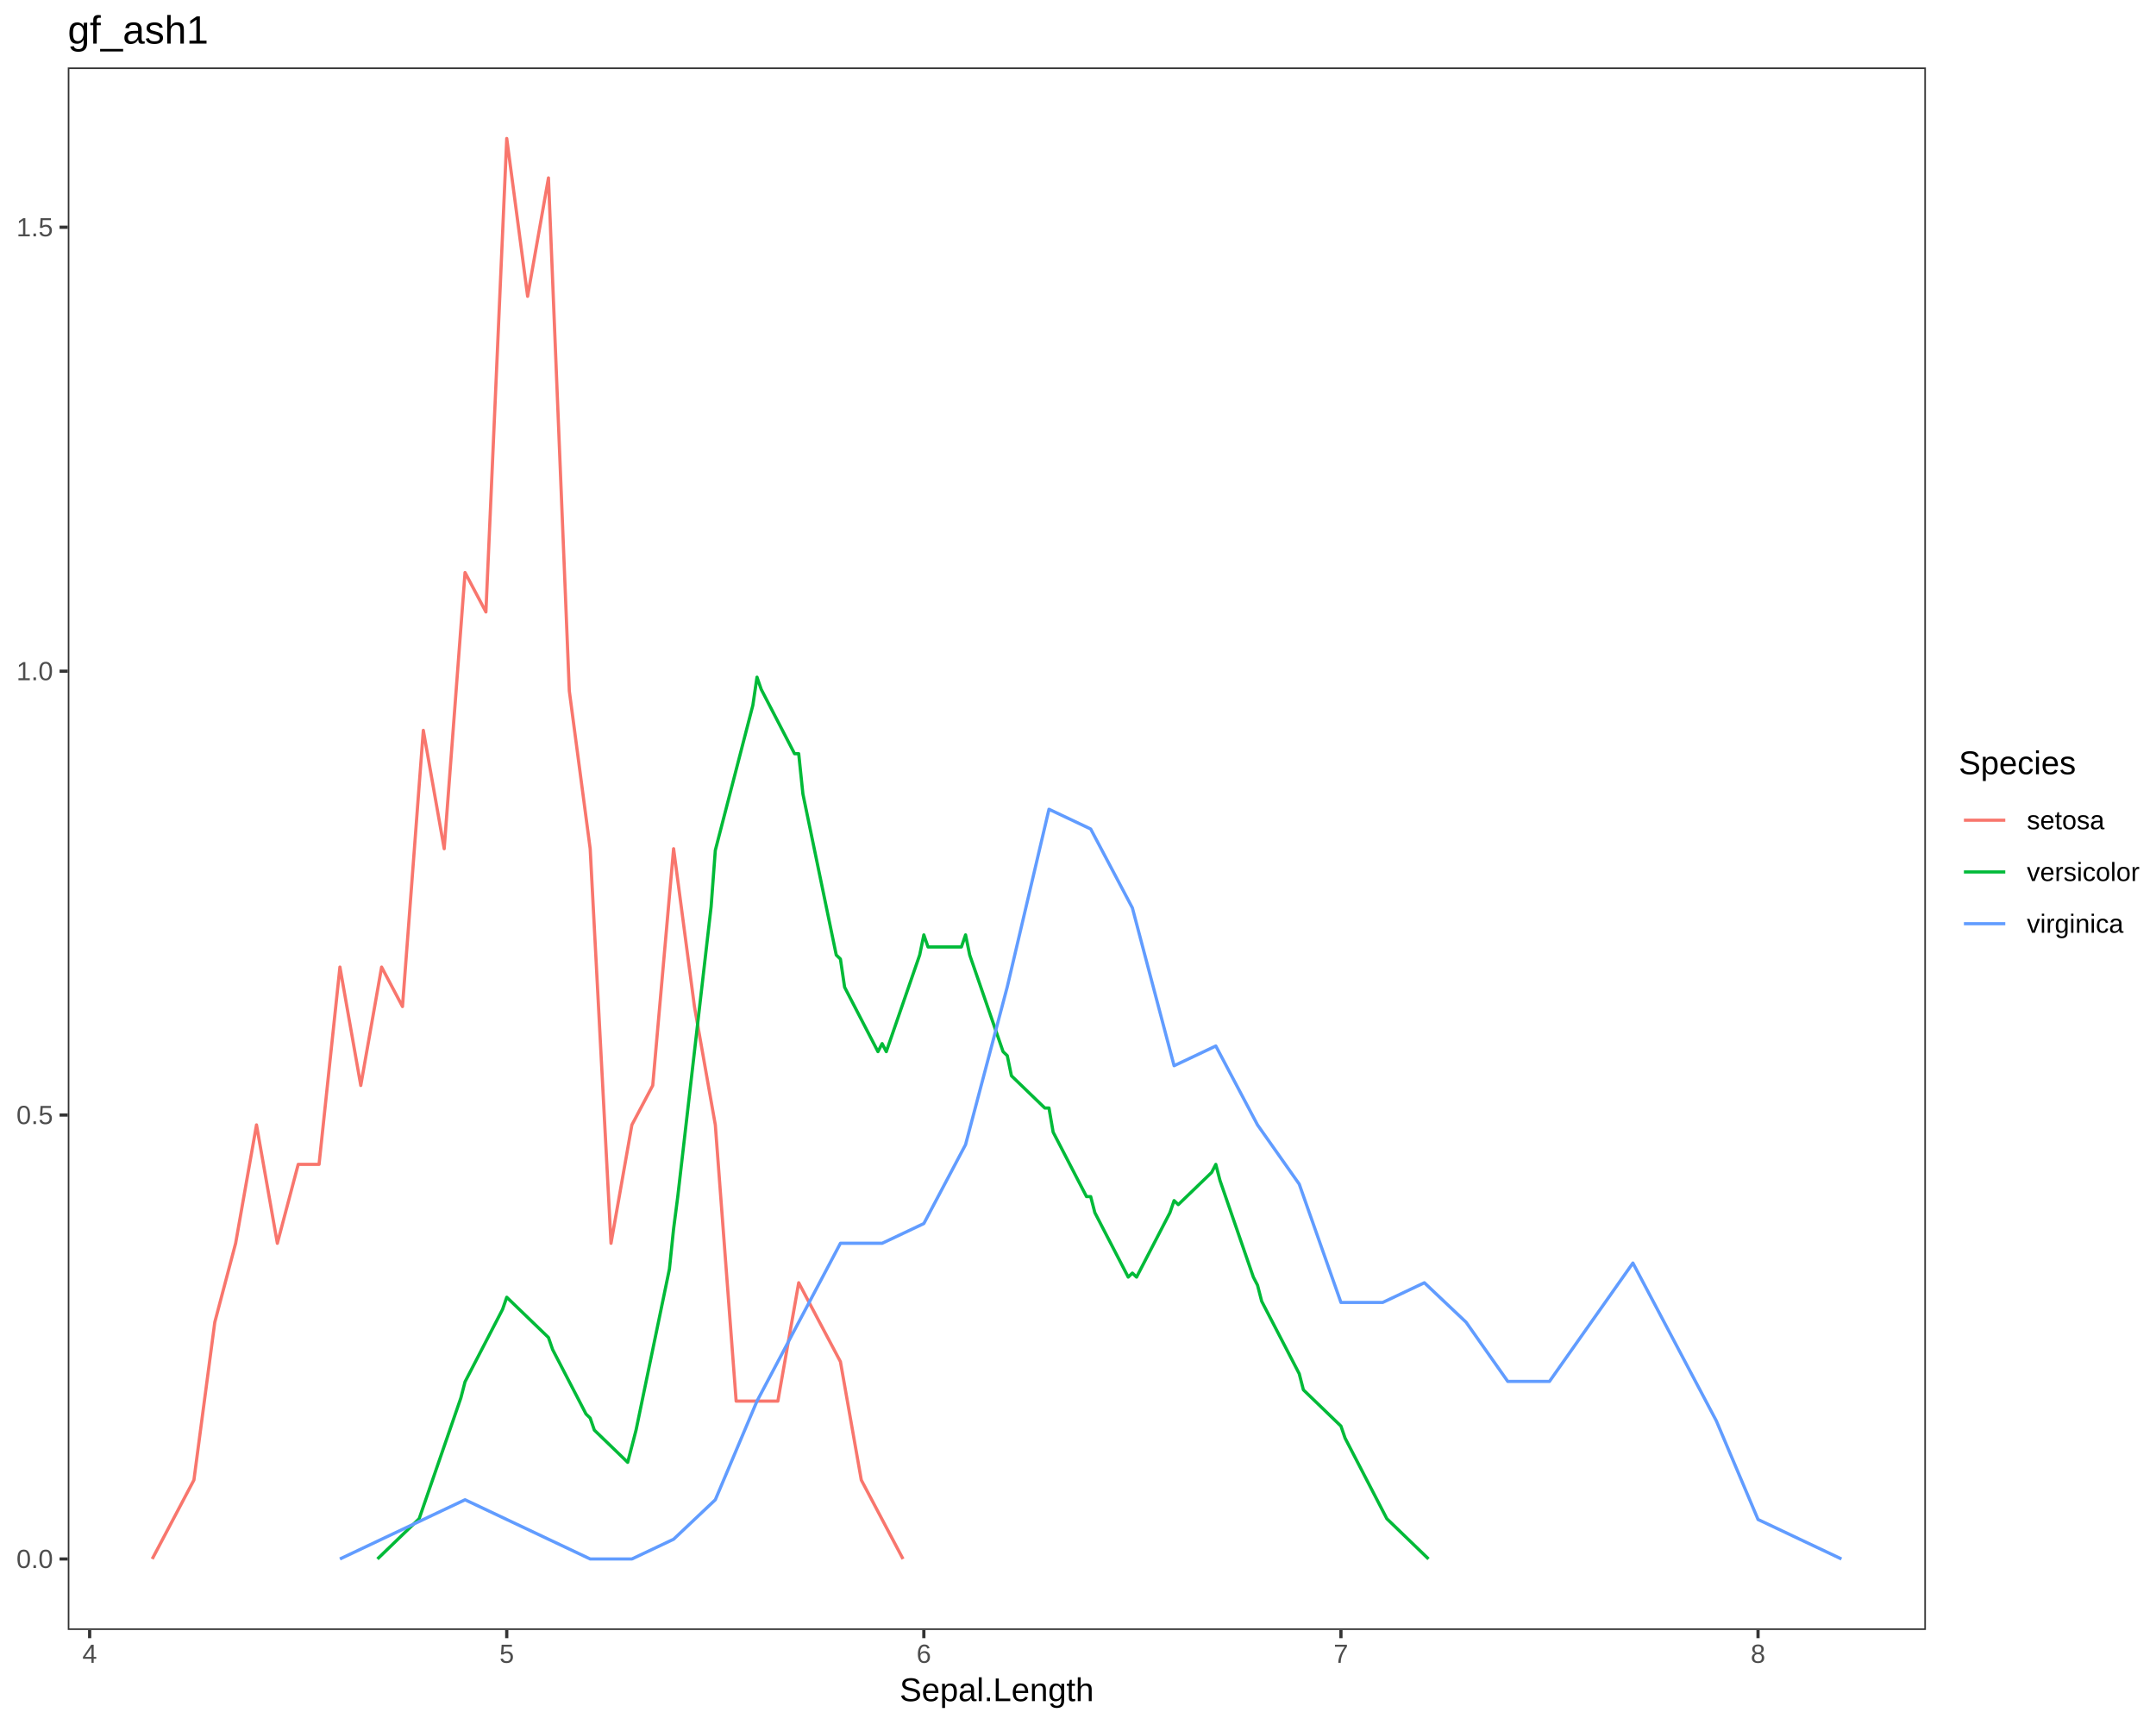
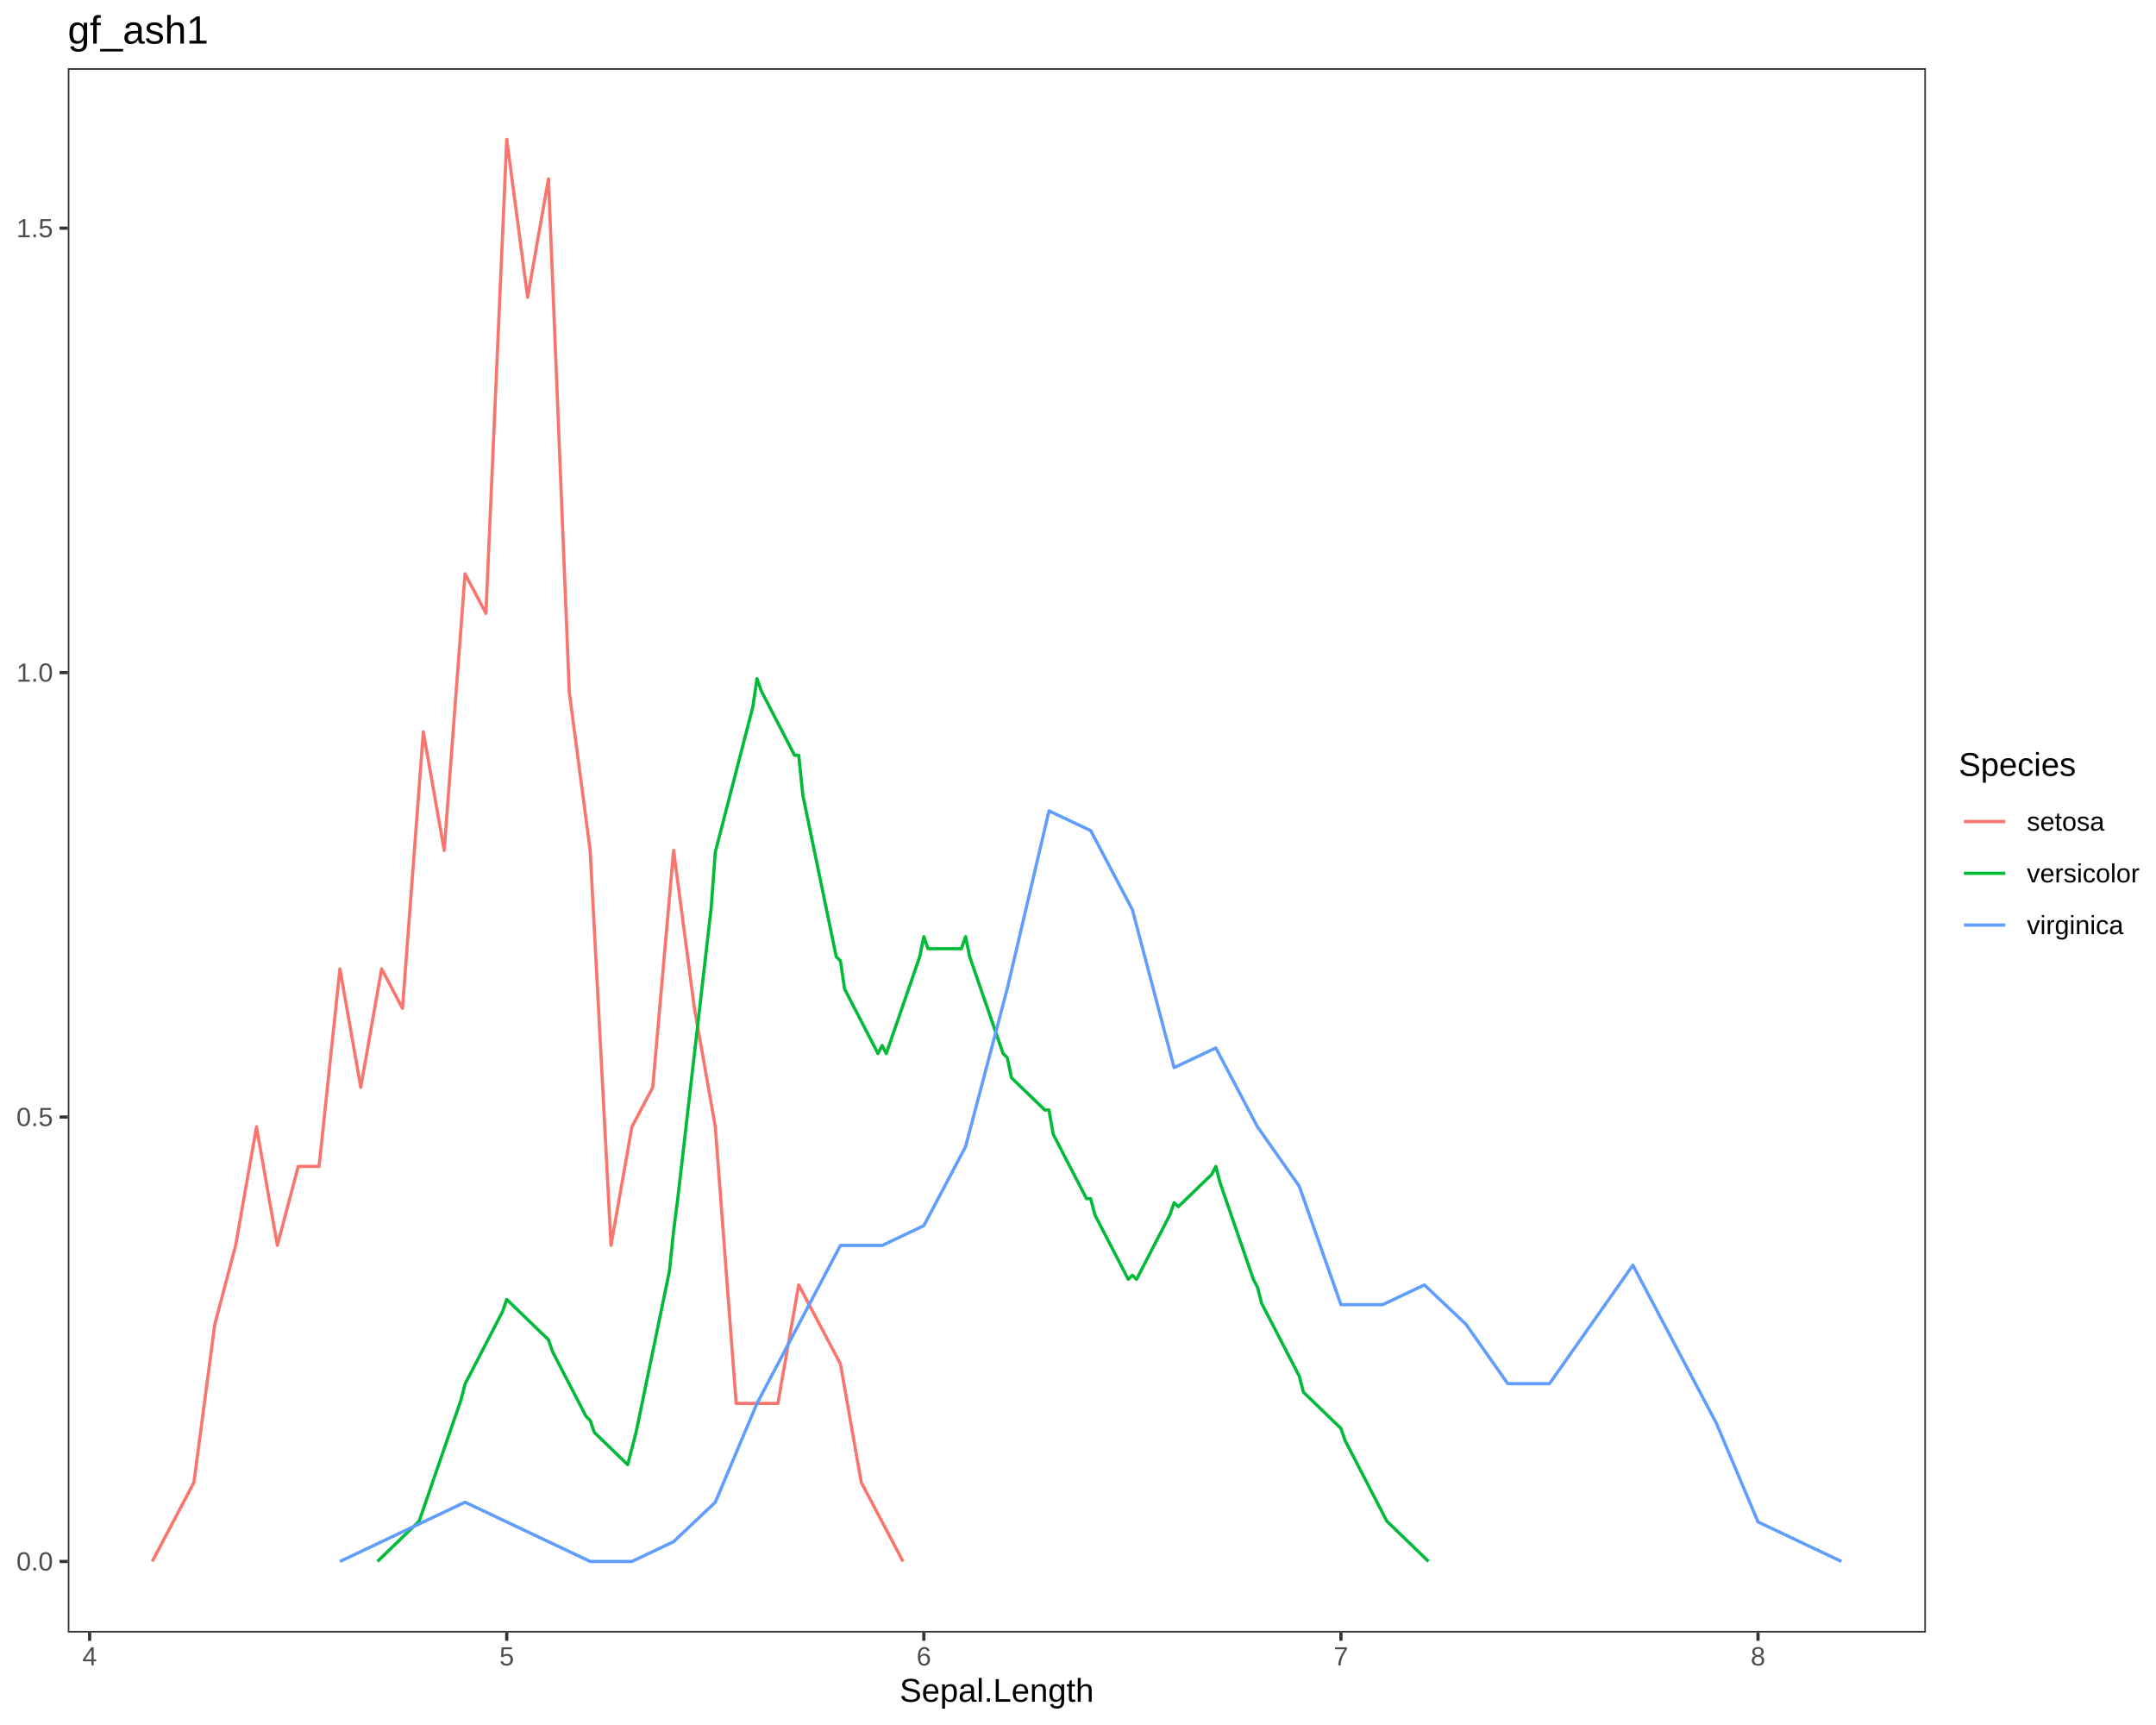
<svg xmlns="http://www.w3.org/2000/svg" viewBox="0 0 720.00 576.00">
  <defs>
    <style type="text/css">
    line, polyline, polygon, path, rect, circle {
      fill: none;
      stroke: #000000;
      stroke-linecap: round;
      stroke-linejoin: round;
      stroke-miterlimit: 10.00;
    }
  </style>
  </defs>
  <rect width="100%" height="100%" style="stroke: none; fill: #FFFFFF;" />
  <rect x="0.00" y="0.00" width="720.00" height="576.00" style="stroke-width: 1.07; stroke: #FFFFFF; fill: #FFFFFF;" />
  <defs>
-     <clipPath id="cpMjIuNjN8NjQzLjE2fDU0NC4yN3wyMi41Mg==">
-       <rect x="22.63" y="22.52" width="620.53" height="521.75" />
+     <clipPath id="cpMjIuNjN8NjQzLjE2fDU0NS4xM3wyMi43Nw==">
+       <rect x="22.63" y="22.77" width="620.53" height="522.36" />
    </clipPath>
  </defs>
-   <rect x="22.63" y="22.52" width="620.53" height="521.75" style="stroke-width: 1.07; stroke: none; fill: #FFFFFF;" clip-path="url(#cpMjIuNjN8NjQzLjE2fDU0NC4yN3wyMi41Mg==)" />
-   <polyline points="50.84,520.56 64.76,494.20 71.73,441.50 78.69,415.15 85.66,375.62 92.62,415.15 92.62,415.15 99.59,388.80 106.55,388.80 106.55,388.80 113.52,322.92 120.48,362.45 120.48,362.45 127.44,322.92 134.41,336.10 141.37,243.87 148.34,283.40 148.34,283.40 155.30,191.17 162.27,204.34 162.27,204.34 169.23,46.24 176.20,98.94 176.20,98.94 183.16,59.41 190.12,230.69 190.12,230.69 197.09,283.40 204.05,415.15 211.02,375.62 217.98,362.45 217.98,362.45 224.95,283.40 231.91,336.10 238.88,375.62 245.84,467.85 245.84,467.85 259.77,467.85 259.77,467.85 266.73,428.33 280.66,454.68 287.63,494.20 301.56,520.56 " style="stroke-width: 1.07; stroke: #F8766D; stroke-linecap: butt;" clip-path="url(#cpMjIuNjN8NjQzLjE2fDU0NC4yN3wyMi41Mg==)" />
-   <polyline points="126.05,520.56 139.98,507.11 153.91,466.78 155.30,461.40 167.84,437.20 169.23,433.17 183.16,446.61 184.55,450.64 195.70,472.16 197.09,473.50 198.48,477.53 209.62,488.29 212.41,477.53 223.55,423.76 224.95,410.31 226.34,399.56 237.48,302.76 238.88,283.93 251.41,235.53 252.80,226.12 254.20,230.16 265.34,251.67 266.73,251.67 268.13,265.11 279.27,318.89 280.66,320.23 282.06,329.64 293.20,351.16 294.59,348.47 295.98,351.16 307.13,318.89 308.52,312.17 309.91,316.20 321.06,316.20 322.45,312.17 323.84,318.89 334.98,351.16 336.38,352.50 337.77,359.22 348.91,369.98 350.31,369.98 351.70,378.04 362.84,399.56 364.24,399.56 365.63,404.93 376.77,426.44 378.16,425.10 379.56,426.44 390.70,404.93 392.09,400.90 393.49,402.24 404.63,391.49 406.02,388.80 407.42,394.18 418.56,426.44 419.95,429.13 421.34,434.51 433.88,458.71 435.27,464.09 447.81,476.19 449.20,480.22 463.13,507.11 477.06,520.56 " style="stroke-width: 1.07; stroke: #00BA38; stroke-linecap: butt;" clip-path="url(#cpMjIuNjN8NjQzLjE2fDU0NC4yN3wyMi41Mg==)" />
-   <polyline points="113.52,520.56 155.30,500.79 197.09,520.56 211.02,520.56 224.95,513.97 238.88,500.79 252.80,467.85 252.80,467.85 266.73,441.50 280.66,415.15 294.59,415.15 294.59,415.15 308.52,408.56 322.45,382.21 322.45,382.21 336.38,329.51 350.31,270.22 364.24,276.81 364.24,276.81 378.16,303.16 392.09,355.86 392.09,355.86 406.02,349.27 419.95,375.62 433.88,395.39 447.81,434.91 461.74,434.91 461.74,434.91 475.67,428.33 489.60,441.50 503.52,461.27 503.52,461.27 517.45,461.27 531.38,441.50 531.38,441.50 545.31,421.74 573.17,474.44 573.17,474.44 587.10,507.38 614.96,520.56 " style="stroke-width: 1.07; stroke: #619CFF; stroke-linecap: butt;" clip-path="url(#cpMjIuNjN8NjQzLjE2fDU0NC4yN3wyMi41Mg==)" />
-   <rect x="22.63" y="22.52" width="620.53" height="521.75" style="stroke-width: 1.07; stroke: #333333;" clip-path="url(#cpMjIuNjN8NjQzLjE2fDU0NC4yN3wyMi41Mg==)" />
+   <rect x="22.63" y="22.77" width="620.53" height="522.36" style="stroke-width: 1.07; stroke: none; fill: #FFFFFF;" clip-path="url(#cpMjIuNjN8NjQzLjE2fDU0NS4xM3wyMi43Nw==)" />
+   <polyline points="50.84,521.39 64.76,495.01 71.73,442.24 78.69,415.86 85.66,376.29 92.62,415.86 92.62,415.86 99.59,389.48 106.55,389.48 106.55,389.48 113.52,323.52 120.48,363.10 120.48,363.10 127.44,323.52 134.41,336.71 141.37,244.38 148.34,283.95 148.34,283.95 155.30,191.61 162.27,204.81 162.27,204.81 169.23,46.52 176.20,99.28 176.20,99.28 183.16,59.71 190.12,231.19 190.12,231.19 197.09,283.95 204.05,415.86 211.02,376.29 217.98,363.10 217.98,363.10 224.95,283.95 231.91,336.71 238.88,376.29 245.84,468.62 245.84,468.62 259.77,468.62 259.77,468.62 266.73,429.05 280.66,455.43 287.63,495.01 301.56,521.39 " style="stroke-width: 1.07; stroke: #F8766D; stroke-linecap: butt;" clip-path="url(#cpMjIuNjN8NjQzLjE2fDU0NS4xM3wyMi43Nw==)" />
+   <polyline points="126.05,521.39 139.98,507.93 153.91,467.55 155.30,462.16 167.84,437.93 169.23,433.90 183.16,447.36 184.55,451.39 195.70,472.93 197.09,474.28 198.48,478.31 209.62,489.08 212.41,478.31 223.55,424.47 224.95,411.01 226.34,400.25 237.48,303.33 238.88,284.49 251.41,236.03 252.80,226.61 254.20,230.65 265.34,252.19 266.73,252.19 268.13,265.65 279.27,319.49 280.66,320.83 282.06,330.25 293.20,351.79 294.59,349.10 295.98,351.79 307.13,319.49 308.52,312.76 309.91,316.79 321.06,316.79 322.45,312.76 323.84,319.49 334.98,351.79 336.38,353.14 337.77,359.87 348.91,370.63 350.31,370.63 351.70,378.71 362.84,400.25 364.24,400.25 365.63,405.63 376.77,427.17 378.16,425.82 379.56,427.17 390.70,405.63 392.09,401.59 393.49,402.94 404.63,392.17 406.02,389.48 407.42,394.86 418.56,427.17 419.95,429.86 421.34,435.24 433.88,459.47 435.27,464.85 447.81,476.97 449.20,481.01 463.13,507.93 477.06,521.39 " style="stroke-width: 1.07; stroke: #00BA38; stroke-linecap: butt;" clip-path="url(#cpMjIuNjN8NjQzLjE2fDU0NS4xM3wyMi43Nw==)" />
+   <polyline points="113.52,521.39 155.30,501.60 197.09,521.39 211.02,521.39 224.95,514.79 238.88,501.60 252.80,468.62 252.80,468.62 266.73,442.24 280.66,415.86 294.59,415.86 294.59,415.86 308.52,409.26 322.45,382.88 322.45,382.88 336.38,330.12 350.31,270.76 364.24,277.36 364.24,277.36 378.16,303.74 392.09,356.50 392.09,356.50 406.02,349.91 419.95,376.29 433.88,396.07 447.81,435.65 461.74,435.65 461.74,435.65 475.67,429.05 489.60,442.24 503.52,462.03 503.52,462.03 517.45,462.03 531.38,442.24 531.38,442.24 545.31,422.46 573.17,475.22 573.17,475.22 587.10,508.20 614.96,521.39 " style="stroke-width: 1.07; stroke: #619CFF; stroke-linecap: butt;" clip-path="url(#cpMjIuNjN8NjQzLjE2fDU0NS4xM3wyMi43Nw==)" />
+   <rect x="22.63" y="22.77" width="620.53" height="522.36" style="stroke-width: 1.07; stroke: #333333;" clip-path="url(#cpMjIuNjN8NjQzLjE2fDU0NS4xM3wyMi43Nw==)" />
  <defs>
    <clipPath id="cpMC4wMHw3MjAuMDB8NTc2LjAwfDAuMDA=">
      <rect x="0.00" y="0.00" width="720.00" height="576.00" />
    </clipPath>
  </defs>
  <g clip-path="url(#cpMC4wMHw3MjAuMDB8NTc2LjAwfDAuMDA=)">
-     <text x="5.48" y="523.58" style="font-size: 8.80px; fill: #4D4D4D; font-family: Liberation Sans;" textLength="12.22px" lengthAdjust="spacingAndGlyphs">0.0</text>
+     <text x="5.48" y="524.41" style="font-size: 8.80px; fill: #4D4D4D; font-family: Liberation Sans;" textLength="12.22px" lengthAdjust="spacingAndGlyphs">0.0</text>
  </g>
  <g clip-path="url(#cpMC4wMHw3MjAuMDB8NTc2LjAwfDAuMDA=)">
-     <text x="5.48" y="375.35" style="font-size: 8.80px; fill: #4D4D4D; font-family: Liberation Sans;" textLength="12.22px" lengthAdjust="spacingAndGlyphs">0.5</text>
+     <text x="5.48" y="376.01" style="font-size: 8.80px; fill: #4D4D4D; font-family: Liberation Sans;" textLength="12.22px" lengthAdjust="spacingAndGlyphs">0.5</text>
  </g>
  <g clip-path="url(#cpMC4wMHw3MjAuMDB8NTc2LjAwfDAuMDA=)">
-     <text x="5.48" y="227.13" style="font-size: 8.80px; fill: #4D4D4D; font-family: Liberation Sans;" textLength="12.22px" lengthAdjust="spacingAndGlyphs">1.0</text>
+     <text x="5.48" y="227.62" style="font-size: 8.80px; fill: #4D4D4D; font-family: Liberation Sans;" textLength="12.22px" lengthAdjust="spacingAndGlyphs">1.0</text>
  </g>
  <g clip-path="url(#cpMC4wMHw3MjAuMDB8NTc2LjAwfDAuMDA=)">
-     <text x="5.48" y="78.91" style="font-size: 8.80px; fill: #4D4D4D; font-family: Liberation Sans;" textLength="12.22px" lengthAdjust="spacingAndGlyphs">1.5</text>
+     <text x="5.48" y="79.22" style="font-size: 8.80px; fill: #4D4D4D; font-family: Liberation Sans;" textLength="12.22px" lengthAdjust="spacingAndGlyphs">1.5</text>
  </g>
-   <polyline points="19.89,520.56 22.63,520.56 " style="stroke-width: 1.07; stroke: #333333; stroke-linecap: butt;" clip-path="url(#cpMC4wMHw3MjAuMDB8NTc2LjAwfDAuMDA=)" />
-   <polyline points="19.89,372.33 22.63,372.33 " style="stroke-width: 1.07; stroke: #333333; stroke-linecap: butt;" clip-path="url(#cpMC4wMHw3MjAuMDB8NTc2LjAwfDAuMDA=)" />
-   <polyline points="19.89,224.11 22.63,224.11 " style="stroke-width: 1.07; stroke: #333333; stroke-linecap: butt;" clip-path="url(#cpMC4wMHw3MjAuMDB8NTc2LjAwfDAuMDA=)" />
-   <polyline points="19.89,75.88 22.63,75.88 " style="stroke-width: 1.07; stroke: #333333; stroke-linecap: butt;" clip-path="url(#cpMC4wMHw3MjAuMDB8NTc2LjAwfDAuMDA=)" />
-   <polyline points="29.94,547.01 29.94,544.27 " style="stroke-width: 1.07; stroke: #333333; stroke-linecap: butt;" clip-path="url(#cpMC4wMHw3MjAuMDB8NTc2LjAwfDAuMDA=)" />
-   <polyline points="169.23,547.01 169.23,544.27 " style="stroke-width: 1.07; stroke: #333333; stroke-linecap: butt;" clip-path="url(#cpMC4wMHw3MjAuMDB8NTc2LjAwfDAuMDA=)" />
-   <polyline points="308.52,547.01 308.52,544.27 " style="stroke-width: 1.07; stroke: #333333; stroke-linecap: butt;" clip-path="url(#cpMC4wMHw3MjAuMDB8NTc2LjAwfDAuMDA=)" />
-   <polyline points="447.81,547.01 447.81,544.27 " style="stroke-width: 1.07; stroke: #333333; stroke-linecap: butt;" clip-path="url(#cpMC4wMHw3MjAuMDB8NTc2LjAwfDAuMDA=)" />
-   <polyline points="587.10,547.01 587.10,544.27 " style="stroke-width: 1.07; stroke: #333333; stroke-linecap: butt;" clip-path="url(#cpMC4wMHw3MjAuMDB8NTc2LjAwfDAuMDA=)" />
+   <polyline points="19.89,521.39 22.63,521.39 " style="stroke-width: 1.07; stroke: #333333; stroke-linecap: butt;" clip-path="url(#cpMC4wMHw3MjAuMDB8NTc2LjAwfDAuMDA=)" />
+   <polyline points="19.89,372.99 22.63,372.99 " style="stroke-width: 1.07; stroke: #333333; stroke-linecap: butt;" clip-path="url(#cpMC4wMHw3MjAuMDB8NTc2LjAwfDAuMDA=)" />
+   <polyline points="19.89,224.59 22.63,224.59 " style="stroke-width: 1.07; stroke: #333333; stroke-linecap: butt;" clip-path="url(#cpMC4wMHw3MjAuMDB8NTc2LjAwfDAuMDA=)" />
+   <polyline points="19.89,76.19 22.63,76.19 " style="stroke-width: 1.07; stroke: #333333; stroke-linecap: butt;" clip-path="url(#cpMC4wMHw3MjAuMDB8NTc2LjAwfDAuMDA=)" />
+   <polyline points="29.94,547.87 29.94,545.13 " style="stroke-width: 1.07; stroke: #333333; stroke-linecap: butt;" clip-path="url(#cpMC4wMHw3MjAuMDB8NTc2LjAwfDAuMDA=)" />
+   <polyline points="169.23,547.87 169.23,545.13 " style="stroke-width: 1.07; stroke: #333333; stroke-linecap: butt;" clip-path="url(#cpMC4wMHw3MjAuMDB8NTc2LjAwfDAuMDA=)" />
+   <polyline points="308.52,547.87 308.52,545.13 " style="stroke-width: 1.07; stroke: #333333; stroke-linecap: butt;" clip-path="url(#cpMC4wMHw3MjAuMDB8NTc2LjAwfDAuMDA=)" />
+   <polyline points="447.81,547.87 447.81,545.13 " style="stroke-width: 1.07; stroke: #333333; stroke-linecap: butt;" clip-path="url(#cpMC4wMHw3MjAuMDB8NTc2LjAwfDAuMDA=)" />
+   <polyline points="587.10,547.87 587.10,545.13 " style="stroke-width: 1.07; stroke: #333333; stroke-linecap: butt;" clip-path="url(#cpMC4wMHw3MjAuMDB8NTc2LjAwfDAuMDA=)" />
  <g clip-path="url(#cpMC4wMHw3MjAuMDB8NTc2LjAwfDAuMDA=)">
-     <text x="27.50" y="555.25" style="font-size: 8.80px; fill: #4D4D4D; font-family: Liberation Sans;" textLength="4.89px" lengthAdjust="spacingAndGlyphs">4</text>
+     <text x="27.50" y="556.11" style="font-size: 8.80px; fill: #4D4D4D; font-family: Liberation Sans;" textLength="4.89px" lengthAdjust="spacingAndGlyphs">4</text>
  </g>
  <g clip-path="url(#cpMC4wMHw3MjAuMDB8NTc2LjAwfDAuMDA=)">
-     <text x="166.79" y="555.25" style="font-size: 8.80px; fill: #4D4D4D; font-family: Liberation Sans;" textLength="4.89px" lengthAdjust="spacingAndGlyphs">5</text>
+     <text x="166.79" y="556.11" style="font-size: 8.80px; fill: #4D4D4D; font-family: Liberation Sans;" textLength="4.89px" lengthAdjust="spacingAndGlyphs">5</text>
  </g>
  <g clip-path="url(#cpMC4wMHw3MjAuMDB8NTc2LjAwfDAuMDA=)">
-     <text x="306.07" y="555.25" style="font-size: 8.80px; fill: #4D4D4D; font-family: Liberation Sans;" textLength="4.89px" lengthAdjust="spacingAndGlyphs">6</text>
+     <text x="306.07" y="556.11" style="font-size: 8.80px; fill: #4D4D4D; font-family: Liberation Sans;" textLength="4.89px" lengthAdjust="spacingAndGlyphs">6</text>
  </g>
  <g clip-path="url(#cpMC4wMHw3MjAuMDB8NTc2LjAwfDAuMDA=)">
-     <text x="445.36" y="555.25" style="font-size: 8.80px; fill: #4D4D4D; font-family: Liberation Sans;" textLength="4.89px" lengthAdjust="spacingAndGlyphs">7</text>
+     <text x="445.36" y="556.11" style="font-size: 8.80px; fill: #4D4D4D; font-family: Liberation Sans;" textLength="4.89px" lengthAdjust="spacingAndGlyphs">7</text>
  </g>
  <g clip-path="url(#cpMC4wMHw3MjAuMDB8NTc2LjAwfDAuMDA=)">
-     <text x="584.65" y="555.25" style="font-size: 8.80px; fill: #4D4D4D; font-family: Liberation Sans;" textLength="4.89px" lengthAdjust="spacingAndGlyphs">8</text>
+     <text x="584.65" y="556.11" style="font-size: 8.80px; fill: #4D4D4D; font-family: Liberation Sans;" textLength="4.89px" lengthAdjust="spacingAndGlyphs">8</text>
  </g>
  <g clip-path="url(#cpMC4wMHw3MjAuMDB8NTc2LjAwfDAuMDA=)">
-     <text x="300.44" y="568.04" style="font-size: 11.00px; font-family: Liberation Sans;" textLength="64.91px" lengthAdjust="spacingAndGlyphs">Sepal.Length</text>
+     <text x="300.44" y="568.24" style="font-size: 11.00px; font-family: Liberation Sans;" textLength="64.91px" lengthAdjust="spacingAndGlyphs">Sepal.Length</text>
  </g>
-   <rect x="654.12" y="249.71" width="60.40" height="67.37" style="stroke-width: 1.07; stroke: none; fill: #FFFFFF;" clip-path="url(#cpMC4wMHw3MjAuMDB8NTc2LjAwfDAuMDA=)" />
+   <rect x="654.12" y="250.37" width="60.40" height="67.16" style="stroke-width: 1.07; stroke: none; fill: #FFFFFF;" clip-path="url(#cpMC4wMHw3MjAuMDB8NTc2LjAwfDAuMDA=)" />
  <g clip-path="url(#cpMC4wMHw3MjAuMDB8NTc2LjAwfDAuMDA=)">
-     <text x="654.12" y="258.52" style="font-size: 11.00px; font-family: Liberation Sans;" textLength="39.16px" lengthAdjust="spacingAndGlyphs">Species</text>
+     <text x="654.12" y="259.07" style="font-size: 11.00px; font-family: Liberation Sans;" textLength="39.16px" lengthAdjust="spacingAndGlyphs">Species</text>
  </g>
-   <rect x="654.12" y="265.24" width="17.28" height="17.28" style="stroke-width: 1.07; stroke: none; fill: #FFFFFF;" clip-path="url(#cpMC4wMHw3MjAuMDB8NTc2LjAwfDAuMDA=)" />
-   <line x1="655.85" y1="273.88" x2="669.67" y2="273.88" style="stroke-width: 1.07; stroke: #F8766D; stroke-linecap: butt;" clip-path="url(#cpMC4wMHw3MjAuMDB8NTc2LjAwfDAuMDA=)" />
-   <rect x="654.12" y="282.52" width="17.28" height="17.28" style="stroke-width: 1.07; stroke: none; fill: #FFFFFF;" clip-path="url(#cpMC4wMHw3MjAuMDB8NTc2LjAwfDAuMDA=)" />
-   <line x1="655.85" y1="291.16" x2="669.67" y2="291.16" style="stroke-width: 1.07; stroke: #00BA38; stroke-linecap: butt;" clip-path="url(#cpMC4wMHw3MjAuMDB8NTc2LjAwfDAuMDA=)" />
-   <rect x="654.12" y="299.80" width="17.28" height="17.28" style="stroke-width: 1.07; stroke: none; fill: #FFFFFF;" clip-path="url(#cpMC4wMHw3MjAuMDB8NTc2LjAwfDAuMDA=)" />
-   <line x1="655.85" y1="308.44" x2="669.67" y2="308.44" style="stroke-width: 1.07; stroke: #619CFF; stroke-linecap: butt;" clip-path="url(#cpMC4wMHw3MjAuMDB8NTc2LjAwfDAuMDA=)" />
+   <rect x="654.12" y="265.69" width="17.28" height="17.28" style="stroke-width: 1.07; stroke: none; fill: #FFFFFF;" clip-path="url(#cpMC4wMHw3MjAuMDB8NTc2LjAwfDAuMDA=)" />
+   <line x1="655.85" y1="274.33" x2="669.67" y2="274.33" style="stroke-width: 1.07; stroke: #F8766D; stroke-linecap: butt;" clip-path="url(#cpMC4wMHw3MjAuMDB8NTc2LjAwfDAuMDA=)" />
+   <rect x="654.12" y="282.97" width="17.28" height="17.28" style="stroke-width: 1.07; stroke: none; fill: #FFFFFF;" clip-path="url(#cpMC4wMHw3MjAuMDB8NTc2LjAwfDAuMDA=)" />
+   <line x1="655.85" y1="291.61" x2="669.67" y2="291.61" style="stroke-width: 1.07; stroke: #00BA38; stroke-linecap: butt;" clip-path="url(#cpMC4wMHw3MjAuMDB8NTc2LjAwfDAuMDA=)" />
+   <rect x="654.12" y="300.25" width="17.28" height="17.28" style="stroke-width: 1.07; stroke: none; fill: #FFFFFF;" clip-path="url(#cpMC4wMHw3MjAuMDB8NTc2LjAwfDAuMDA=)" />
+   <line x1="655.85" y1="308.89" x2="669.67" y2="308.89" style="stroke-width: 1.07; stroke: #619CFF; stroke-linecap: butt;" clip-path="url(#cpMC4wMHw3MjAuMDB8NTc2LjAwfDAuMDA=)" />
  <g clip-path="url(#cpMC4wMHw3MjAuMDB8NTc2LjAwfDAuMDA=)">
-     <text x="676.88" y="276.90" style="font-size: 8.80px; font-family: Liberation Sans;" textLength="25.92px" lengthAdjust="spacingAndGlyphs">setosa</text>
+     <text x="676.88" y="277.36" style="font-size: 8.80px; font-family: Liberation Sans;" textLength="25.92px" lengthAdjust="spacingAndGlyphs">setosa</text>
  </g>
  <g clip-path="url(#cpMC4wMHw3MjAuMDB8NTc2LjAwfDAuMDA=)">
-     <text x="676.88" y="294.18" style="font-size: 8.80px; font-family: Liberation Sans;" textLength="37.64px" lengthAdjust="spacingAndGlyphs">versicolor</text>
+     <text x="676.88" y="294.64" style="font-size: 8.80px; font-family: Liberation Sans;" textLength="37.64px" lengthAdjust="spacingAndGlyphs">versicolor</text>
  </g>
  <g clip-path="url(#cpMC4wMHw3MjAuMDB8NTc2LjAwfDAuMDA=)">
-     <text x="676.88" y="311.46" style="font-size: 8.80px; font-family: Liberation Sans;" textLength="32.27px" lengthAdjust="spacingAndGlyphs">virginica</text>
+     <text x="676.88" y="311.92" style="font-size: 8.80px; font-family: Liberation Sans;" textLength="32.27px" lengthAdjust="spacingAndGlyphs">virginica</text>
  </g>
  <g clip-path="url(#cpMC4wMHw3MjAuMDB8NTc2LjAwfDAuMDA=)">
    <text x="22.63" y="14.56" style="font-size: 13.20px; font-family: Liberation Sans;" textLength="46.89px" lengthAdjust="spacingAndGlyphs">gf_ash1</text>
  </g>
</svg>
